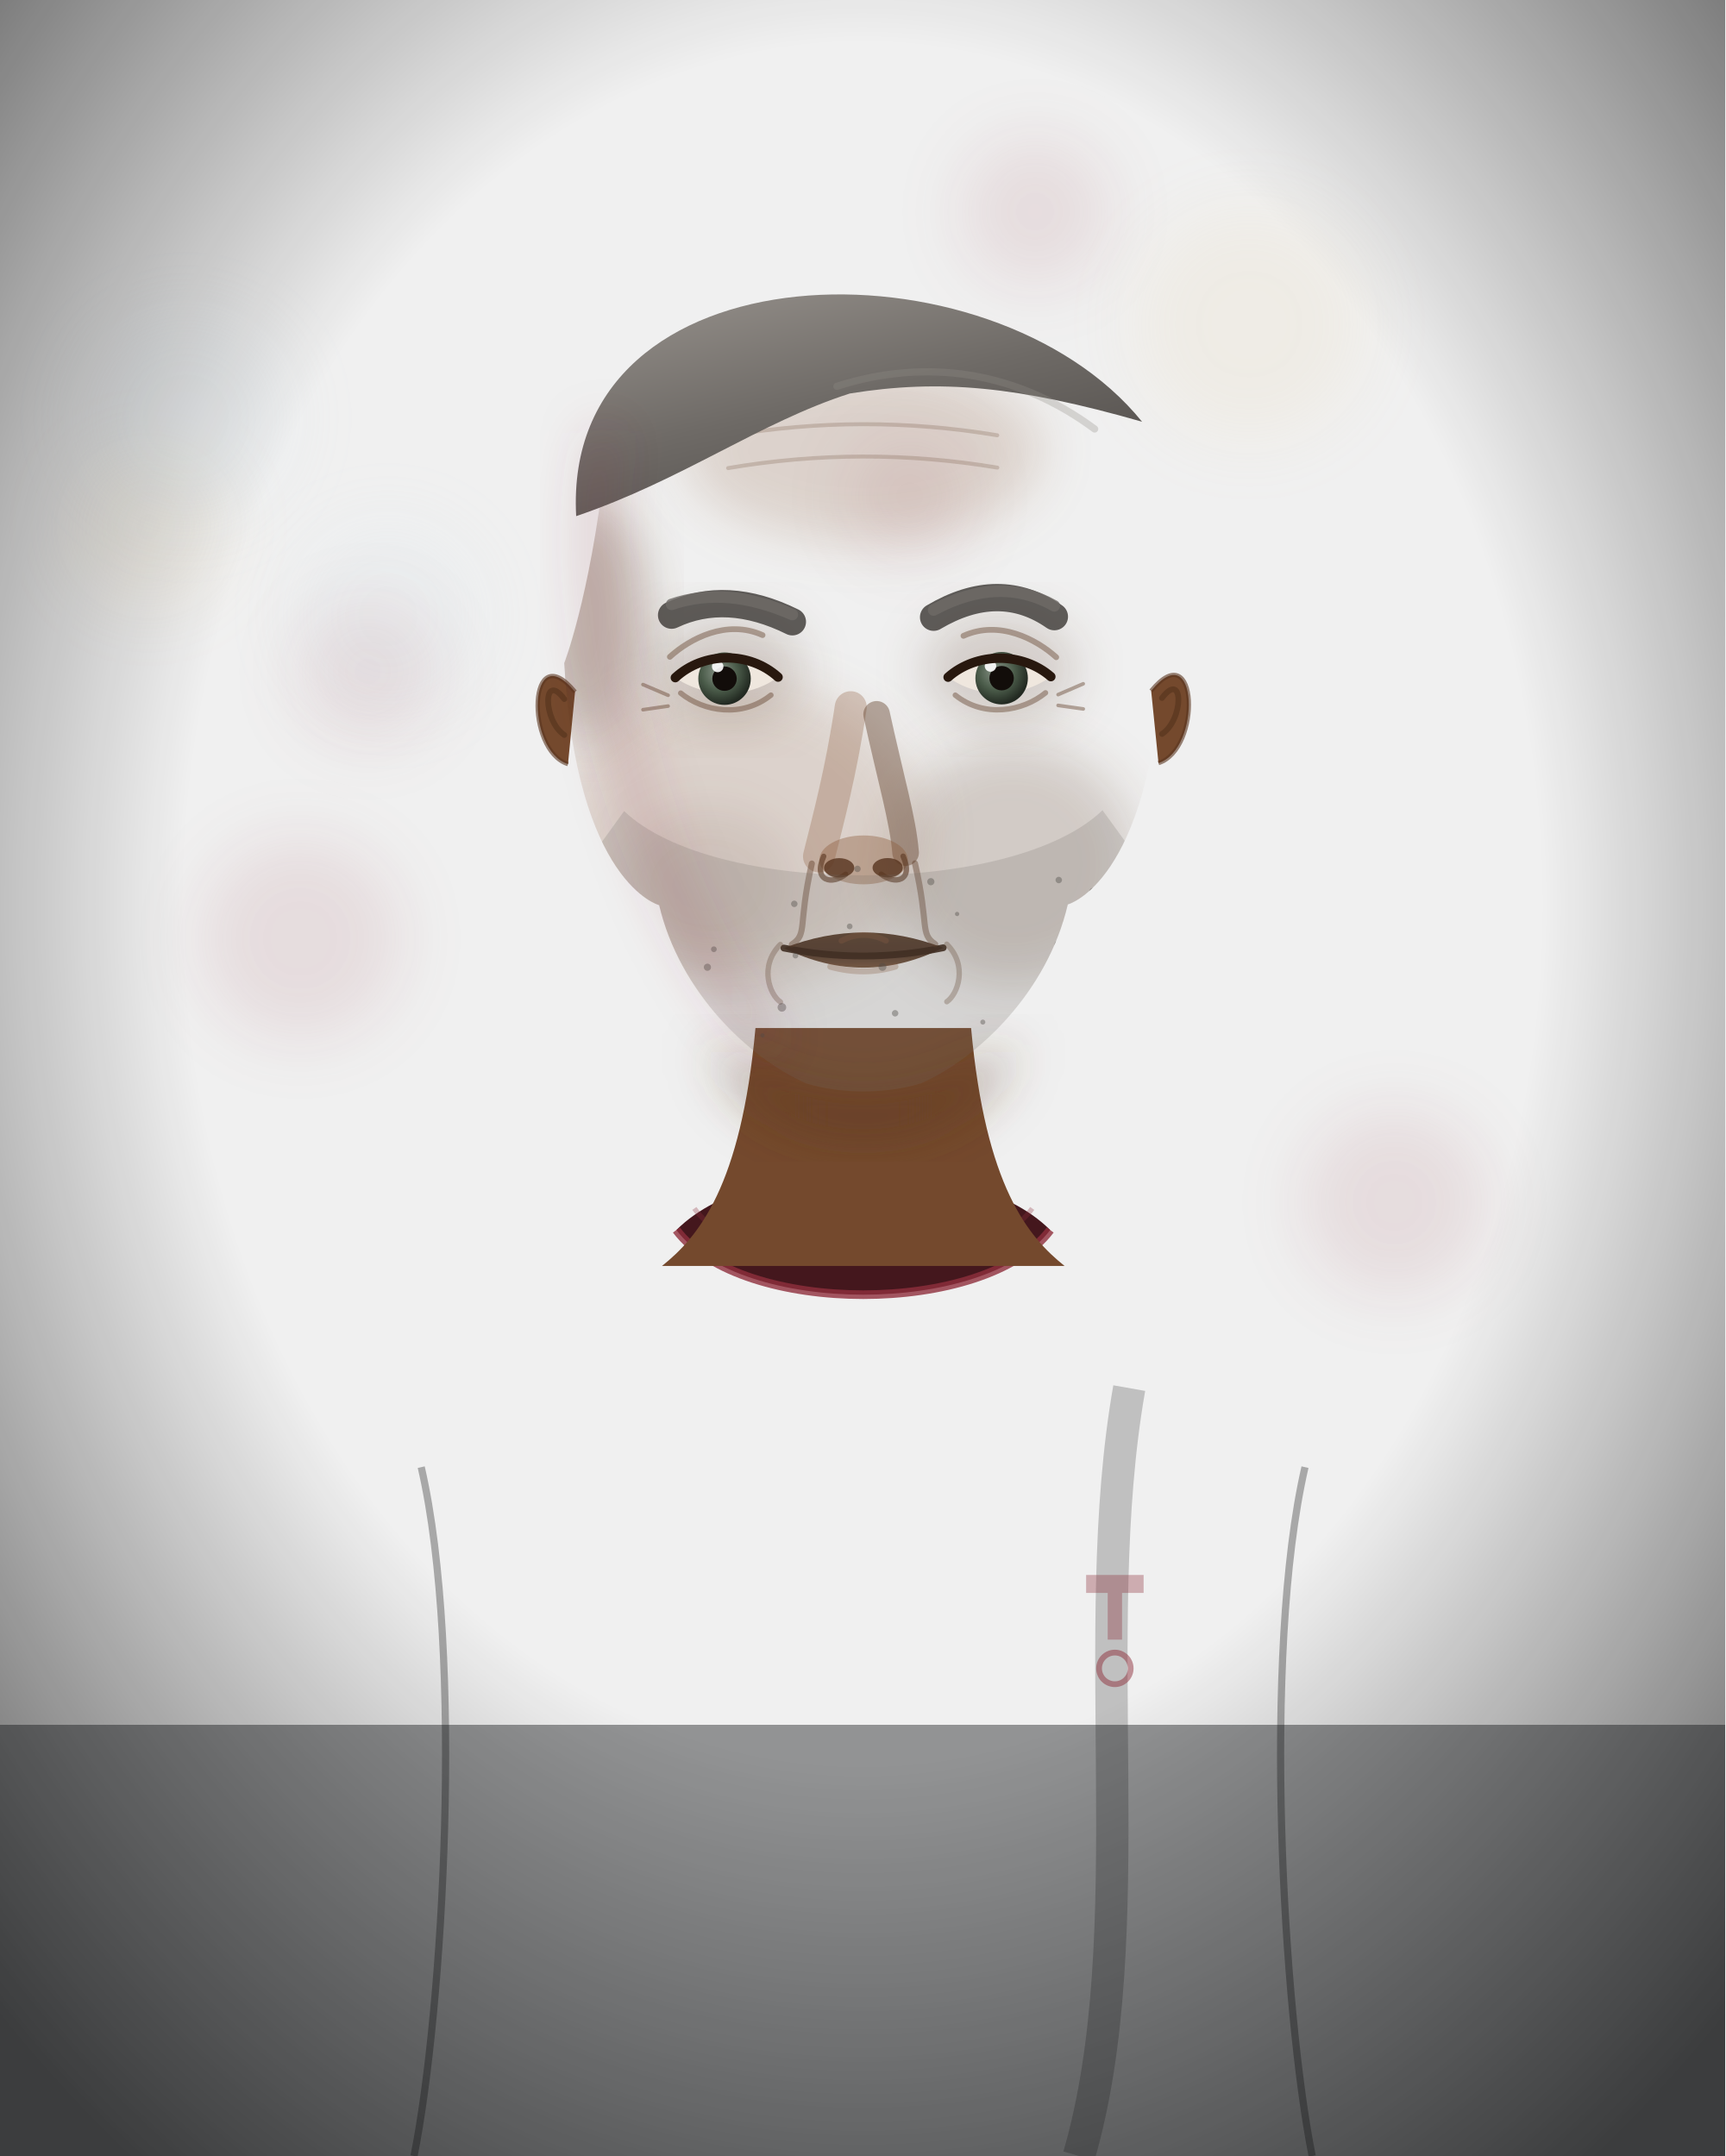
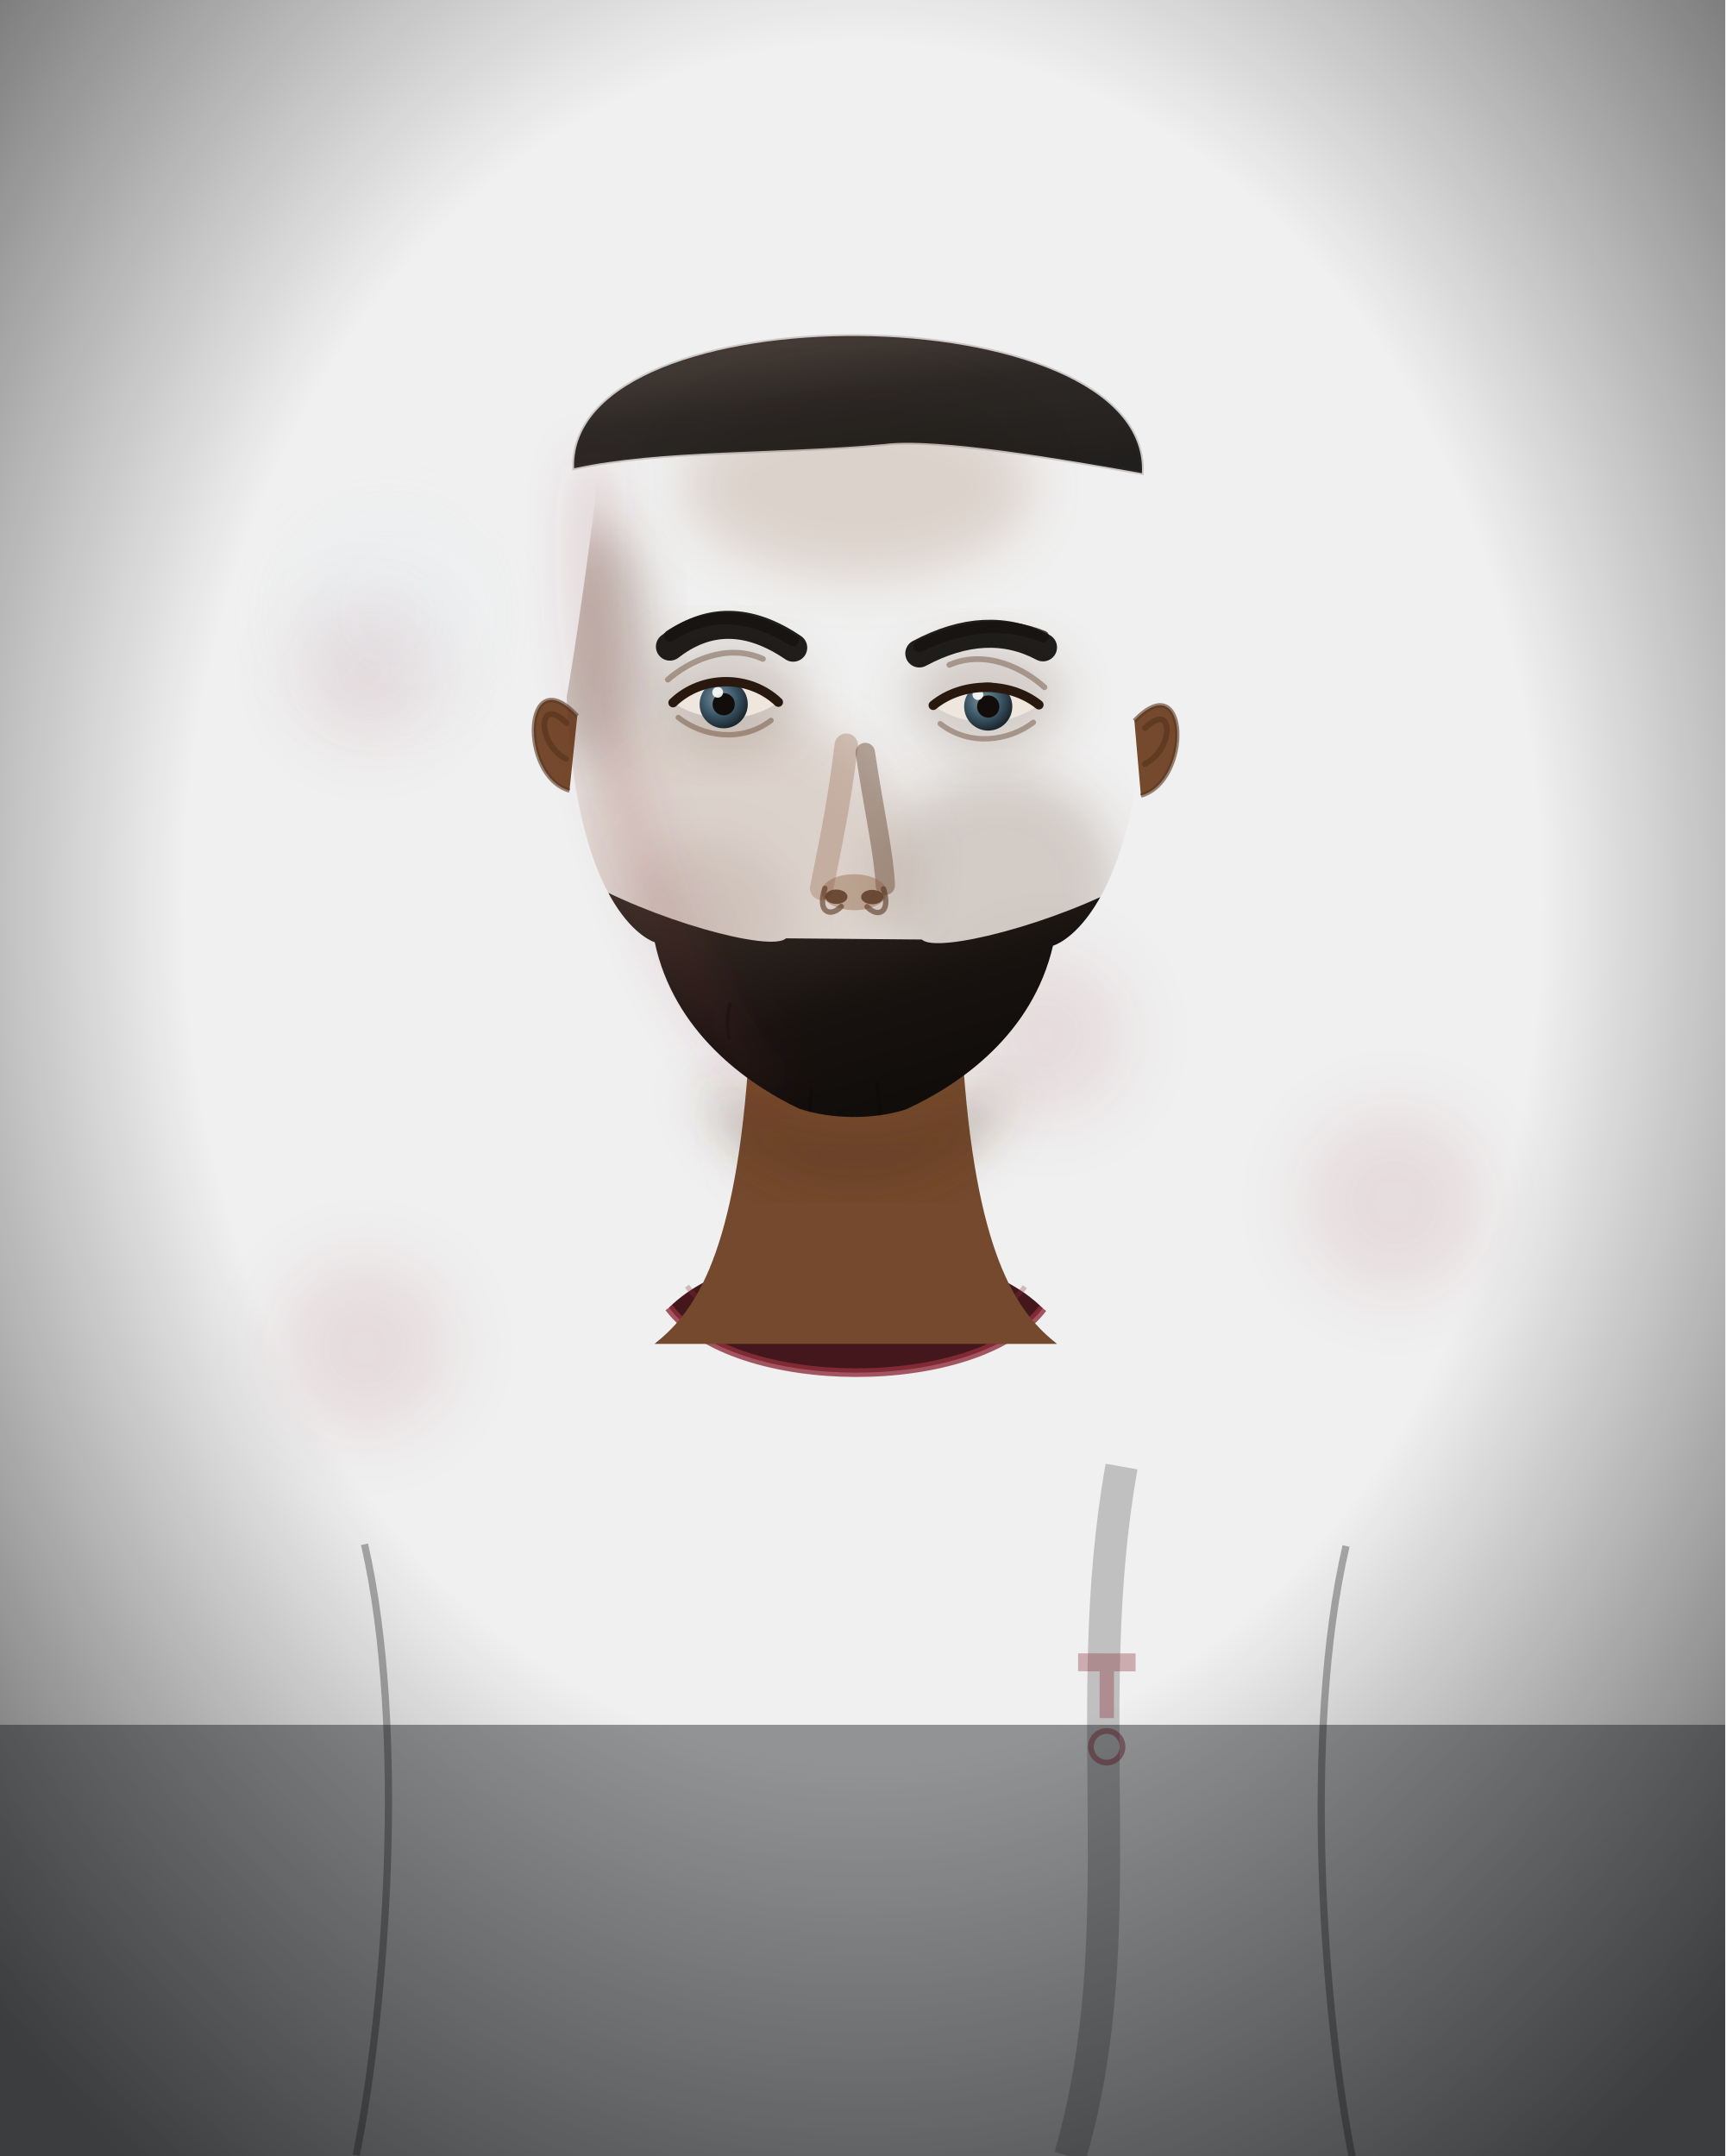
<svg xmlns="http://www.w3.org/2000/svg" viewBox="0 0 480 600" width="480" height="600" role="img" aria-label="Andre Russell portrait">
  <defs>
    <radialGradient id="p6bce435eab-bg" cx="50%" cy="34%" r="78%">
      <stop offset="0%" stop-color="#5e1f28" />
      <stop offset="46%" stop-color="#101B24" />
      <stop offset="100%" stop-color="#05090C" />
    </radialGradient>
    <radialGradient id="p6bce435eab-glow" cx="50%" cy="50%" r="50%">
      <stop offset="0%" stop-color="#8E2F3C" stop-opacity="0.3" />
      <stop offset="60%" stop-color="#8E2F3C" stop-opacity="0.1" />
      <stop offset="100%" stop-color="#8E2F3C" stop-opacity="0" />
    </radialGradient>
    <radialGradient id="p6bce435eab-face" cx="34%" cy="26%" r="78%">
      <stop offset="0%" stop-color="#8C5C3B" />
      <stop offset="42%" stop-color="#74492D" />
      <stop offset="100%" stop-color="#58351F" />
    </radialGradient>
    <linearGradient id="p6bce435eab-shade" x1="0%" y1="0%" x2="100%" y2="0%">
      <stop offset="0%" stop-color="#58351F" stop-opacity="0" />
      <stop offset="62%" stop-color="#58351F" stop-opacity="0.1" />
      <stop offset="100%" stop-color="#58351F" stop-opacity="0.4" />
    </linearGradient>
    <linearGradient id="p6bce435eab-hair" x1="20%" y1="0%" x2="80%" y2="100%">
-       <stop offset="0%" stop-color="#918C87" />
-       <stop offset="46%" stop-color="#6E6A66" />
-       <stop offset="100%" stop-color="#4E4A47" />
+       <stop offset="0%" stop-color="#3A2E27" />
+       <stop offset="46%" stop-color="#17120F" />
+       <stop offset="100%" stop-color="#0A0806" />
    </linearGradient>
    <linearGradient id="p6bce435eab-jersey" x1="10%" y1="0%" x2="90%" y2="100%">
      <stop offset="0%" stop-color="#44171d" />
      <stop offset="52%" stop-color="#250c10" />
      <stop offset="100%" stop-color="#070D12" />
    </linearGradient>
    <radialGradient id="p6bce435eab-iris" cx="40%" cy="38%" r="62%">
-       <stop offset="0%" stop-color="#8a9589" />
-       <stop offset="55%" stop-color="#4B5C4A" />
-       <stop offset="100%" stop-color="#222921" />
+       <stop offset="0%" stop-color="#82949f" />
+       <stop offset="55%" stop-color="#3E5A6B" />
+       <stop offset="100%" stop-color="#1c2830" />
    </radialGradient>
    <linearGradient id="p6bce435eab-lip" x1="0%" y1="0%" x2="0%" y2="100%">
      <stop offset="0%" stop-color="#4a2d1a" />
      <stop offset="55%" stop-color="#3f2616" />
      <stop offset="100%" stop-color="#684229" />
    </linearGradient>
    <radialGradient id="p6bce435eab-vig" cx="50%" cy="42%" r="72%">
      <stop offset="55%" stop-color="#000" stop-opacity="0" />
      <stop offset="100%" stop-color="#000" stop-opacity="0.6" />
    </radialGradient>
    <filter id="p6bce435eab-soft" x="-30%" y="-30%" width="160%" height="160%">
      <feGaussianBlur stdDeviation="7" />
    </filter>
    <filter id="p6bce435eab-bokeh" x="-50%" y="-50%" width="200%" height="200%">
      <feGaussianBlur stdDeviation="9" />
    </filter>
    <clipPath id="p6bce435eab-clip">
-       <path d="M 168.4 129.6 C 168.4 91.5, 200.7 87.5, 240.2 87.5 C 279.6 87.5, 311.9 91.5, 311.9 129.6 C 316.2 166.4, 323.3 184.4, 323.3 184.4 C 320 245.8, 297 251.8, 297 251.8 C 291.3 276.1, 272 294.5, 256.1 301.5 C 246.5 304.5, 233.8 304.5, 224.2 301.5 C 208.3 294.5, 189 276.1, 183.3 251.8 C 183.3 251.8, 160.3 245.8, 157 184.4 C 157 184.4, 164.1 166.4, 168.4 129.6 Z" />
+       <path d="M 165.1 139.5 C 165.1 101, 197.9 97, 238.1 97 C 278.2 97, 311.1 101, 311.1 139.5 C 315.5 176.7, 318.6 194.7, 318.6 194.7 C 315.4 256.7, 293.5 262.7, 293.5 262.7 C 288 287.4, 268 301.6, 253 308.6 C 244.1 311.6, 232.1 311.6, 223.1 308.6 C 208.2 301.6, 188.2 287.4, 182.7 262.7 C 182.7 262.7, 160.8 256.7, 157.6 194.7 C 157.6 194.7, 160.7 176.7, 165.1 139.5 Z" />
    </clipPath>
  </defs>
  <rect width="480" height="600" fill="url(#bgGradId)" />
  <g>
-     <circle cx="288" cy="58.9" r="21.4" fill="#8E2F3C" opacity="0.1" filter="url(#p6bce435eab-bokeh)" />
-     <circle cx="41.3" cy="146.6" r="23.1" fill="#E8C98A" opacity="0.1" filter="url(#p6bce435eab-bokeh)" />
-     <circle cx="51.7" cy="116.2" r="30.3" fill="#BFD8E6" opacity="0.1" filter="url(#p6bce435eab-bokeh)" />
+     <circle cx="223.4" cy="314.8" r="15" fill="#BFD8E6" opacity="0.1" filter="url(#p6bce435eab-bokeh)" />
+     <circle cx="115" cy="170.2" r="18.6" fill="#FFFFFF" opacity="0.1" filter="url(#p6bce435eab-bokeh)" />
+     <circle cx="258.3" cy="289.4" r="10.4" fill="#8E2F3C" opacity="0" filter="url(#p6bce435eab-bokeh)" />
+     <circle cx="290.7" cy="288.2" r="24" fill="#8E2F3C" opacity="0.1" filter="url(#p6bce435eab-bokeh)" />
+     <circle cx="101.4" cy="374.9" r="25.4" fill="#8E2F3C" opacity="0.1" filter="url(#p6bce435eab-bokeh)" />
    <circle cx="214" cy="88.4" r="20.8" fill="#FFFFFF" opacity="0" filter="url(#p6bce435eab-bokeh)" />
    <circle cx="102.4" cy="186.8" r="20.4" fill="#8E2F3C" opacity="0.1" filter="url(#p6bce435eab-bokeh)" />
    <circle cx="267.8" cy="415.2" r="19.5" fill="#8E2F3C" opacity="0" filter="url(#p6bce435eab-bokeh)" />
    <circle cx="107.9" cy="171.5" r="26.9" fill="#BFD8E6" opacity="0.1" filter="url(#p6bce435eab-bokeh)" />
    <circle cx="388" cy="334.6" r="26.6" fill="#8E2F3C" opacity="0.1" filter="url(#p6bce435eab-bokeh)" />
-     <circle cx="83.5" cy="261.2" r="28.8" fill="#8E2F3C" opacity="0.1" filter="url(#p6bce435eab-bokeh)" />
-     <circle cx="347.6" cy="90.2" r="33" fill="#E8C98A" opacity="0.1" filter="url(#p6bce435eab-bokeh)" />
-     <circle cx="253.1" cy="138" r="17.6" fill="#8E2F3C" opacity="0.1" filter="url(#p6bce435eab-bokeh)" />
    <rect x="0" y="180" width="480" height="36" fill="#DDEAF2" opacity="0" />
  </g>
-   <ellipse cx="240.2" cy="182.3" rx="199.6" ry="242.2" fill="url(#glowId)" />
-   <g transform="rotate(0 240.2 364.3)">
-     <path d="M 77.2 600 C 111.2 394.3, 144.2 352.3, 188.2 342.3     L 292.2 342.3 C 336.2 352.3, 369.1 394.3, 403.1 600 Z" fill="url(#jerseyGradId)" />
-     <path d="M 117.2 408.3 C 129.2 460.3, 123.2 560, 115.2 600" fill="none" stroke="#000" stroke-opacity="0.3" stroke-width="2" />
-     <path d="M 363.1 408.3 C 351.1 460.3, 357.1 560, 365.1 600" fill="none" stroke="#000" stroke-opacity="0.3" stroke-width="2" />
-     <path d="M 154.2 398.3 C 170.2 448.3, 158.2 530, 176.2 600" fill="none" stroke="#fff" stroke-opacity="0" stroke-width="10" />
-     <path d="M 314.2 386.3 C 302.2 454.3, 318.2 538, 300.2 600" fill="none" stroke="#000" stroke-opacity="0.2" stroke-width="9" />
-     <path d="M 188.2 342.3 C 206.2 366.3, 274.2 366.3, 292.2 342.3     C 280.2 330.3, 258.2 326.3, 240.2 326.3     C 222.2 326.3, 200.2 330.3, 188.2 342.3 Z" fill="#44171d" />
-     <path d="M 188.2 342.3 C 206.2 366.3, 274.2 366.3, 292.2 342.3" fill="none" stroke="#8E2F3C" stroke-opacity="0.8" stroke-width="2.4" />
-     <path d="M 193.2 336.3 C 207.2 356.3, 273.2 356.3, 287.2 336.3" fill="none" stroke="#8E2F3C" stroke-opacity="0.3" stroke-width="1.4" />
-     <g transform="translate(302.2 438.3)" opacity="0.5">
+   <ellipse cx="238.1" cy="192.6" rx="193.2" ry="244.2" fill="url(#glowId)" />
+   <g transform="rotate(0.1 238.1 386)">
+     <path d="M 61.5 600 C 95.5 416, 142.1 374, 186.1 364     L 290.1 364 C 334.1 374, 380.6 416, 414.6 600 Z" fill="url(#jerseyGradId)" />
+     <path d="M 101.5 430 C 113.5 482, 107.5 560, 99.5 600" fill="none" stroke="#000" stroke-opacity="0.3" stroke-width="2" />
+     <path d="M 374.6 430 C 362.6 482, 368.6 560, 376.6 600" fill="none" stroke="#000" stroke-opacity="0.3" stroke-width="2" />
+     <path d="M 152.1 420 C 168.1 470, 156.1 530, 174.1 600" fill="none" stroke="#fff" stroke-opacity="0" stroke-width="10" />
+     <path d="M 312.1 408 C 300.1 476, 316.1 538, 298.1 600" fill="none" stroke="#000" stroke-opacity="0.2" stroke-width="9" />
+     <path d="M 186.1 364 C 204.1 388, 272.1 388, 290.1 364     C 278.1 352, 256.1 348, 238.1 348     C 220.1 348, 198.1 352, 186.1 364 Z" fill="#44171d" />
+     <path d="M 186.1 364 C 204.1 388, 272.1 388, 290.1 364" fill="none" stroke="#8E2F3C" stroke-opacity="0.8" stroke-width="2.4" />
+     <path d="M 191.1 358 C 205.1 378, 271.1 378, 285.1 358" fill="none" stroke="#8E2F3C" stroke-opacity="0.3" stroke-width="1.4" />
+     <g transform="translate(300.1 460)" opacity="0.5">
      <path d="M 0 0 L 16 0 L 16 5 L 10 5 L 10 18 L 6 18 L 6 5 L 0 5 Z" fill="#8E2F3C" opacity="0.7" />
      <circle cx="8" cy="26" r="4.4" fill="none" stroke="#8E2F3C" stroke-width="1.6" />
    </g>
  </g>
-   <path d="M 210.2 286.1 L 270.2 286.1 C 274.2 330.3, 286.2 344.3, 296.2 352.3     L 184.2 352.3 C 194.2 344.3, 206.2 330.3, 210.2 286.1 Z" fill="#74492D" />
-   <path d="M 210.2 286.1 L 270.2 286.1 C 268.2 310.1, 270.2 324.3, 280.2 344.3     L 200.2 344.3 C 210.2 324.3, 212.2 310.1, 210.2 286.1 Z" fill="url(#shadeGradId)" opacity="0.9" />
-   <path d="M 198.2 290.1 C 224.2 312.1, 256.2 312.1, 282.2 290.1     C 270.2 324.1, 210.2 324.1, 198.2 290.1 Z" fill="#58351F" opacity="0.6" filter="url(#p6bce435eab-soft)" />
-   <g transform="rotate(-0.1 240.2 192.8)">
-     <path d="M 160 192.4 C 147 176.4, 146 208.7, 158 212.5" fill="#74492D" stroke="#58351F" stroke-opacity="0.6" stroke-width="1.2" />
-     <path d="M 157 194.4 C 151 186.4, 151 200.4, 157 204.4" fill="none" stroke="#58351F" stroke-opacity="0.7" stroke-width="1.6" stroke-linecap="round" />
-     <path d="M 320.3 192.4 C 333.4 176.4, 334.4 208.7, 322.3 212.5" fill="#74492D" stroke="#58351F" stroke-opacity="0.6" stroke-width="1.2" />
-     <path d="M 323.3 194.4 C 329.4 186.4, 329.4 200.4, 323.3 204.4" fill="none" stroke="#58351F" stroke-opacity="0.7" stroke-width="1.6" stroke-linecap="round" />
-     <path d="M 168.4 129.6 C 168.4 91.5, 200.7 87.5, 240.2 87.5 C 279.6 87.5, 311.9 91.5, 311.9 129.6 C 316.2 166.4, 323.3 184.4, 323.3 184.4 C 320 245.8, 297 251.8, 297 251.8 C 291.3 276.1, 272 294.5, 256.1 301.5 C 246.5 304.5, 233.8 304.5, 224.2 301.5 C 208.3 294.5, 189 276.1, 183.3 251.8 C 183.3 251.8, 160.3 245.8, 157 184.4 C 157 184.4, 164.1 166.4, 168.4 129.6 Z" fill="url(#faceGradId)" />
+   <path d="M 208.1 297.4 L 268.1 297.4 C 272.1 352, 284.1 366, 294.1 374     L 182.1 374 C 192.1 366, 204.1 352, 208.1 297.4 Z" fill="#74492D" />
+   <path d="M 208.1 297.4 L 268.1 297.4 C 266.1 321.4, 268.1 346, 278.1 366     L 198.1 366 C 208.1 346, 210.1 321.4, 208.1 297.4 Z" fill="url(#shadeGradId)" opacity="0.9" />
+   <path d="M 196.1 301.4 C 222.1 323.4, 254.1 323.4, 280.1 301.4     C 268.1 335.4, 208.1 335.4, 196.1 301.4 Z" fill="#58351F" opacity="0.6" filter="url(#p6bce435eab-soft)" />
+   <g transform="rotate(0.5 238.1 203.2)">
+     <path d="M 160.6 199.9 C 145.4 183.9, 144.4 216.8, 158.6 220.7" fill="#74492D" stroke="#58351F" stroke-opacity="0.6" stroke-width="1.2" />
+     <path d="M 157.6 201.9 C 149.4 193.9, 149.4 207.9, 157.6 211.9" fill="none" stroke="#58351F" stroke-opacity="0.7" stroke-width="1.6" stroke-linecap="round" />
+     <path d="M 315.6 199.9 C 330.7 183.9, 331.7 216.8, 317.6 220.7" fill="#74492D" stroke="#58351F" stroke-opacity="0.6" stroke-width="1.2" />
+     <path d="M 318.6 201.9 C 326.7 193.9, 326.7 207.9, 318.6 211.9" fill="none" stroke="#58351F" stroke-opacity="0.7" stroke-width="1.6" stroke-linecap="round" />
+     <path d="M 165.1 139.5 C 165.1 101, 197.9 97, 238.1 97 C 278.2 97, 311.1 101, 311.1 139.5 C 315.5 176.7, 318.6 194.7, 318.6 194.7 C 315.4 256.7, 293.5 262.7, 293.5 262.7 C 288 287.4, 268 301.6, 253 308.6 C 244.1 311.6, 232.1 311.6, 223.1 308.6 C 208.2 301.6, 188.2 287.4, 182.7 262.7 C 182.7 262.7, 160.8 256.7, 157.6 194.7 C 157.6 194.7, 160.7 176.7, 165.1 139.5 Z" fill="url(#faceGradId)" />
    <g clip-path="url(#p6bce435eab-clip)">
-       <rect x="147" y="77.5" width="186.3" height="234.6" fill="url(#shadeGradId)" />
-       <ellipse cx="205.2" cy="232.4" rx="51.6" ry="42.1" fill="#8C5C3B" opacity="0.2" filter="url(#p6bce435eab-soft)" />
-       <ellipse cx="281.7" cy="240.4" rx="34.9" ry="33.7" fill="#58351F" opacity="0.2" filter="url(#p6bce435eab-soft)" />
-       <ellipse cx="240.2" cy="125.4" rx="49.9" ry="25.3" fill="#8C5C3B" opacity="0.2" filter="url(#p6bce435eab-soft)" />
-       <ellipse cx="163.6" cy="172.4" rx="16.6" ry="33.7" fill="#58351F" opacity="0.3" filter="url(#p6bce435eab-soft)" />
-       <ellipse cx="202.2" cy="186.4" rx="21.3" ry="15.1" fill="#58351F" opacity="0.2" filter="url(#p6bce435eab-soft)" />
-       <ellipse cx="278.1" cy="186.4" rx="21.3" ry="15.1" fill="#58351F" opacity="0.2" filter="url(#p6bce435eab-soft)" />
-       <ellipse cx="196.9" cy="246.3" rx="25" ry="21.1" fill="#54321d" opacity="0.1" filter="url(#p6bce435eab-soft)" />
-       <path d="M 220.5 173 Q 202.2 163.9 186.9 171.1" fill="none" stroke="#4E4A47" stroke-width="7.6" stroke-linecap="round" opacity="0.9" />
-       <path d="M 220.5 171 Q 202.2 162.9 186.9 168.1" fill="none" stroke="#6E6A66" stroke-width="3.2" stroke-linecap="round" opacity="0.8" />
-       <path d="M 259.8 171.8 Q 278.1 161 293.4 171.7" fill="none" stroke="#4E4A47" stroke-width="7.6" stroke-linecap="round" opacity="0.9" />
-       <path d="M 259.8 169.8 Q 278.1 160 293.4 168.7" fill="none" stroke="#6E6A66" stroke-width="3.2" stroke-linecap="round" opacity="0.8" />
-       <path d="M 216.5 188.4 C 208.6 181.2, 195.8 181.2, 187.9 188.5       C 196.5 194.4, 208.2 194.4, 216.5 188.4 Z" fill="#EFE7DE" />
-       <circle cx="201.6" cy="188.8" r="7.3" fill="url(#p6bce435eab-iris)" />
-       <circle cx="201.6" cy="188.8" r="3.4" fill="#120D0A" />
-       <circle cx="199.7" cy="185.4" r="1.6" fill="#fff" opacity="0.9" />
-       <path d="M 216.5 188.4 C 208.6 181.2, 195.8 181.2, 187.9 188.5" fill="none" stroke="#28180e" stroke-width="2.6" stroke-linecap="round" />
-       <path d="M 212.2 176.7 C 202.2 172.2, 191.9 177.7, 186.4 182.7" fill="none" stroke="#58351F" stroke-width="1.6" opacity="0.4" stroke-linecap="round" />
-       <path d="M 214.5 193.4 C 206.5 199.8, 195.8 198, 189.4 192.8" fill="none" stroke="#58351F" stroke-width="1.5" opacity="0.4" stroke-linecap="round" />
-       <path d="M 185.9 193.4 L 178.9 190.4 M 185.9 196.4 L 178.9 197.4" stroke="#58351F" stroke-width="1" opacity="0.4" stroke-linecap="round" />
-       <path d="M 263.8 188.5 C 271.7 181.5, 284.5 181.5, 292.4 188.4       C 283.8 194.5, 272.1 194.5, 263.8 188.5 Z" fill="#EFE7DE" />
-       <circle cx="278.7" cy="188.8" r="7.3" fill="url(#p6bce435eab-iris)" />
-       <circle cx="278.7" cy="188.8" r="3.4" fill="#120D0A" />
-       <circle cx="275.6" cy="185.4" r="1.6" fill="#fff" opacity="0.9" />
-       <path d="M 263.8 188.5 C 271.7 181.5, 284.5 181.5, 292.4 188.4" fill="none" stroke="#28180e" stroke-width="2.6" stroke-linecap="round" />
-       <path d="M 268.1 177 C 278.1 172.5, 288.4 178, 293.9 183" fill="none" stroke="#58351F" stroke-width="1.6" opacity="0.4" stroke-linecap="round" />
-       <path d="M 265.8 193.5 C 273.8 199.9, 284.5 198.1, 290.9 192.9" fill="none" stroke="#58351F" stroke-width="1.5" opacity="0.4" stroke-linecap="round" />
-       <path d="M 294.4 193.4 L 301.4 190.4 M 294.4 196.4 L 301.4 197.4" stroke="#58351F" stroke-width="1" opacity="0.4" stroke-linecap="round" />
-       <path d="M 236.7 196.8 C 234 214.8, 230.3 228.3, 227.8 238.3" fill="none" stroke="#8C5C3B" stroke-width="8.9" stroke-linecap="round" opacity="0.3" />
-       <path d="M 243.9 198.8 C 247.8 216.8, 251.2 228.3, 251.9 237.3" fill="none" stroke="#58351F" stroke-width="7.4" stroke-linecap="round" opacity="0.4" />
-       <ellipse cx="240.2" cy="239.3" rx="12.3" ry="6.8" fill="#8C5C3B" opacity="0.4" />
-       <ellipse cx="233.4" cy="241.5" rx="4.2" ry="2.7" fill="#58351F" opacity="0.8" />
-       <ellipse cx="246.9" cy="241.5" rx="4.2" ry="2.7" fill="#58351F" opacity="0.8" />
-       <path d="M 229.1 238.3 C 226 245.3, 231.5 246.3, 235.2 243.3" fill="none" stroke="#58351F" stroke-width="1.5" opacity="0.6" stroke-linecap="round" />
-       <path d="M 251.2 238.3 C 254.3 245.3, 248.8 246.3, 245.1 243.3" fill="none" stroke="#58351F" stroke-width="1.5" opacity="0.6" stroke-linecap="round" />
-       <path d="M 218 263.8 Q 240.2 255.2 262.3 263.8 Q 240.2 274.8 218 263.8 Z" fill="url(#p6bce435eab-lip)" opacity="0.9" />
-       <path d="M 234 261.8 Q 240.2 258.6 246.4 261.8" fill="none" stroke="#8C5C3B" stroke-width="1.6" opacity="0.3" stroke-linecap="round" />
-       <path d="M 218 263.8 Q 240.2 268.3 262.3 263.8" fill="none" stroke="#352013" stroke-width="1.9" stroke-linecap="round" opacity="0.9" />
-       <path d="M 230.9 269 Q 240.2 271.6 249 269" fill="none" stroke="#8C5C3B" stroke-width="1.7" opacity="0.3" stroke-linecap="round" />
-       <path d="M 217 262.8 C 211 268.8, 214 276.8, 217 278.8" fill="none" stroke="#58351F" stroke-width="1.5" opacity="0.3" stroke-linecap="round" />
-       <path d="M 263.3 262.8 C 269.3 268.8, 266.3 276.8, 263.3 278.8" fill="none" stroke="#58351F" stroke-width="1.5" opacity="0.3" stroke-linecap="round" />
-       <path d="M 225.8 240.3 C 221.8 257.8, 224.7 259.8, 220.2 262.8" fill="none" stroke="#58351F" stroke-width="1.7" opacity="0.4" stroke-linecap="round" />
-       <path d="M 254.5 240.3 C 258.5 257.8, 255.7 259.8, 260.1 262.8" fill="none" stroke="#58351F" stroke-width="1.7" opacity="0.4" stroke-linecap="round" />
-       <path d="M 202.7 121.2 Q 240.2 114.9 277.6 121.2" fill="none" stroke="#58351F" stroke-width="1.1" opacity="0.2" stroke-linecap="round" />
-       <path d="M 202.7 130.2 Q 240.2 123.9 277.6 130.2" fill="none" stroke="#58351F" stroke-width="1.1" opacity="0.2" stroke-linecap="round" />
+       <rect x="147.6" y="87" width="181" height="236.4" fill="url(#shadeGradId)" />
+       <ellipse cx="204.3" cy="239.9" rx="49.9" ry="42.5" fill="#8C5C3B" opacity="0.2" filter="url(#p6bce435eab-soft)" />
+       <ellipse cx="278.3" cy="247.9" rx="33.8" ry="34" fill="#58351F" opacity="0.2" filter="url(#p6bce435eab-soft)" />
+       <ellipse cx="238.1" cy="135.3" rx="48.3" ry="25.5" fill="#8C5C3B" opacity="0.2" filter="url(#p6bce435eab-soft)" />
+       <ellipse cx="164" cy="179.9" rx="16.1" ry="34" fill="#58351F" opacity="0.3" filter="url(#p6bce435eab-soft)" />
+       <ellipse cx="201.9" cy="193.9" rx="21.7" ry="15.2" fill="#58351F" opacity="0.2" filter="url(#p6bce435eab-soft)" />
+       <ellipse cx="274.3" cy="193.9" rx="21.7" ry="15.2" fill="#58351F" opacity="0.2" filter="url(#p6bce435eab-soft)" />
+       <ellipse cx="196.2" cy="255.3" rx="24.1" ry="21.2" fill="#54321d" opacity="0.1" filter="url(#p6bce435eab-soft)" />
+       <path d="M 220.5 180.4 Q 201.9 168 186.2 180.4" fill="none" stroke="#0A0806" stroke-width="7.8" stroke-linecap="round" opacity="0.9" />
+       <path d="M 220.5 178.4 Q 201.9 167 186.2 177.4" fill="none" stroke="#17120F" stroke-width="3.3" stroke-linecap="round" opacity="0.8" />
+       <path d="M 255.6 181.7 Q 274.3 171.5 290 179.7" fill="none" stroke="#0A0806" stroke-width="7.8" stroke-linecap="round" opacity="0.9" />
+       <path d="M 255.6 179.7 Q 274.3 170.5 290 176.7" fill="none" stroke="#17120F" stroke-width="3.3" stroke-linecap="round" opacity="0.8" />
+       <path d="M 216.5 195.6 C 208.5 188.1, 195.3 188.1, 187.2 196       C 196 201.7, 208 201.7, 216.5 195.6 Z" fill="#EFE7DE" />
+       <circle cx="201.3" cy="196.3" r="6.7" fill="url(#p6bce435eab-iris)" />
+       <circle cx="201.3" cy="196.3" r="3.1" fill="#120D0A" />
+       <circle cx="199.6" cy="193" r="1.5" fill="#fff" opacity="0.9" />
+       <path d="M 216.5 195.6 C 208.5 188.1, 195.3 188.1, 187.2 196" fill="none" stroke="#28180e" stroke-width="2.6" stroke-linecap="round" />
+       <path d="M 212.1 183.6 C 201.9 179.1, 191.3 184.6, 185.7 189.6" fill="none" stroke="#58351F" stroke-width="1.6" opacity="0.4" stroke-linecap="round" />
+       <path d="M 214.5 200.7 C 206.3 207.1, 195.3 205.3, 188.7 200.1" fill="none" stroke="#58351F" stroke-width="1.5" opacity="0.4" stroke-linecap="round" />
+       <path d="M 259.6 196.1 C 267.7 189.3, 280.9 189.3, 289 195.7       C 280.2 202.2, 268.1 202.2, 259.6 196.1 Z" fill="#EFE7DE" />
+       <circle cx="274.9" cy="196.3" r="6.7" fill="url(#p6bce435eab-iris)" />
+       <circle cx="274.9" cy="196.3" r="3.1" fill="#120D0A" />
+       <circle cx="272" cy="193" r="1.5" fill="#fff" opacity="0.9" />
+       <path d="M 259.6 196.1 C 267.7 189.3, 280.9 189.3, 289 195.7" fill="none" stroke="#28180e" stroke-width="2.6" stroke-linecap="round" />
+       <path d="M 264 184.8 C 274.3 180.3, 284.9 185.8, 290.5 190.8" fill="none" stroke="#58351F" stroke-width="1.6" opacity="0.4" stroke-linecap="round" />
+       <path d="M 261.6 201.2 C 269.9 207.6, 280.9 205.8, 287.5 200.6" fill="none" stroke="#58351F" stroke-width="1.5" opacity="0.4" stroke-linecap="round" />
+       <path d="M 235.5 207.4 C 233.5 225.4, 230.8 237.3, 229 247.3" fill="none" stroke="#8C5C3B" stroke-width="6.5" stroke-linecap="round" opacity="0.3" />
+       <path d="M 240.8 209.4 C 243.7 227.4, 246.2 237.3, 246.7 246.3" fill="none" stroke="#58351F" stroke-width="5.4" stroke-linecap="round" opacity="0.4" />
+       <ellipse cx="238.1" cy="248.3" rx="9.1" ry="5" fill="#8C5C3B" opacity="0.4" />
+       <ellipse cx="233.1" cy="249.6" rx="3.1" ry="2" fill="#58351F" opacity="0.8" />
+       <ellipse cx="243.1" cy="249.6" rx="3.1" ry="2" fill="#58351F" opacity="0.8" />
+       <path d="M 229.9 247.3 C 227.7 254.3, 231.7 255.3, 234.5 252.3" fill="none" stroke="#58351F" stroke-width="1.5" opacity="0.6" stroke-linecap="round" />
+       <path d="M 246.2 247.3 C 248.5 254.3, 244.4 255.3, 241.7 252.3" fill="none" stroke="#58351F" stroke-width="1.5" opacity="0.6" stroke-linecap="round" />
+       <path d="M 217.1 271.3 Q 238.1 264.7 259.1 271.3 Q 238.1 286.5 217.1 271.3 Z" fill="url(#p6bce435eab-lip)" opacity="0.9" />
+       <path d="M 232.2 269.8 Q 238.1 267.4 244 269.8" fill="none" stroke="#8C5C3B" stroke-width="1.6" opacity="0.3" stroke-linecap="round" />
+       <path d="M 217.1 271.3 Q 238.1 269.3 259.1 271.3" fill="none" stroke="#352013" stroke-width="1.9" stroke-linecap="round" opacity="0.9" />
+       <path d="M 229.3 278.5 Q 238.1 282.1 246.5 278.5" fill="none" stroke="#8C5C3B" stroke-width="1.7" opacity="0.3" stroke-linecap="round" />
    </g>
    <g clip-path="url(#p6bce435eab-clip)" opacity="1">
      <g>
-         <path d="M 162 241.6     C 165.3 292.1, 200.4 306.1, 240.2 308.1     C 279.9 306.1, 315 292.1, 318.3 241.6     L 306.7 225.6     C 281.7 249.6, 198.6 249.6, 173.6 225.6 Z" fill="#6E6A66" opacity="0.2" />
-         <circle cx="196.7" cy="269.1" r="1" fill="#4E4A47" opacity="0.4" />
-         <circle cx="304.5" cy="294.1" r="0.9" fill="#4E4A47" opacity="0.4" />
-         <circle cx="258.9" cy="245.4" r="1" fill="#4E4A47" opacity="0.4" />
-         <circle cx="307.2" cy="274.8" r="1.2" fill="#4E4A47" opacity="0.4" />
-         <circle cx="273.3" cy="284.5" r="0.7" fill="#4E4A47" opacity="0.4" />
-         <circle cx="193.4" cy="300.3" r="0.8" fill="#4E4A47" opacity="0.4" />
-         <circle cx="294.5" cy="262.9" r="1.2" fill="#4E4A47" opacity="0.4" />
-         <circle cx="248.9" cy="282" r="0.9" fill="#4E4A47" opacity="0.4" />
-         <circle cx="188.5" cy="293.4" r="1" fill="#4E4A47" opacity="0.4" />
-         <circle cx="212" cy="288.1" r="0.6" fill="#4E4A47" opacity="0.4" />
-         <circle cx="245.4" cy="269.1" r="1.1" fill="#4E4A47" opacity="0.4" />
-         <circle cx="171.8" cy="301.7" r="0.8" fill="#4E4A47" opacity="0.4" />
-         <circle cx="236.3" cy="257.8" r="0.8" fill="#4E4A47" opacity="0.4" />
-         <circle cx="170.3" cy="280.1" r="0.9" fill="#4E4A47" opacity="0.4" />
-         <circle cx="304" cy="248.2" r="1" fill="#4E4A47" opacity="0.4" />
-         <circle cx="220.9" cy="251.5" r="0.9" fill="#4E4A47" opacity="0.4" />
-         <circle cx="221.2" cy="265.9" r="0.8" fill="#4E4A47" opacity="0.4" />
-         <circle cx="298" cy="274.7" r="1" fill="#4E4A47" opacity="0.4" />
-         <circle cx="296.1" cy="262.6" r="1.1" fill="#4E4A47" opacity="0.4" />
-         <circle cx="181.5" cy="302.6" r="0.7" fill="#4E4A47" opacity="0.4" />
-         <circle cx="217.4" cy="280.3" r="1.2" fill="#4E4A47" opacity="0.4" />
-         <circle cx="294.5" cy="245" r="0.9" fill="#4E4A47" opacity="0.4" />
-         <circle cx="238.5" cy="241.8" r="0.9" fill="#4E4A47" opacity="0.4" />
-         <circle cx="177.7" cy="294.7" r="1.2" fill="#4E4A47" opacity="0.4" />
-         <circle cx="266.2" cy="254.4" r="0.6" fill="#4E4A47" opacity="0.4" />
-         <circle cx="198.5" cy="264.1" r="0.8" fill="#4E4A47" opacity="0.4" />
+         <path d="M 160.8 244.5       C 162.4 305.4, 193.7 323.4, 238.1 325.4       C 282.4 323.4, 313.7 305.4, 315.4 244.5       C 294.4 256.5, 261.2 265.3, 257 261.3       L 219.2 261.3 C 215 265.3, 181.7 256.5, 160.8 244.5 Z" fill="url(#p6bce435eab-hair)" />
+         <path d="M 226.7 303.4 q -1 7.9 0.1 9" fill="none" stroke="#0A0806" stroke-width="1" opacity="0.4" stroke-linecap="round" />
+         <path d="M 279 297.2 q -0.6 5.6 -0.8 6.8" fill="none" stroke="#0A0806" stroke-width="1" opacity="0.4" stroke-linecap="round" />
+         <path d="M 203.8 279.7 q -1.3 4.8 -0.2 9.5" fill="none" stroke="#0A0806" stroke-width="1" opacity="0.4" stroke-linecap="round" />
+         <path d="M 289.3 308 q -0.2 6.5 -1.8 10.4" fill="none" stroke="#0A0806" stroke-width="1" opacity="0.4" stroke-linecap="round" />
+         <path d="M 291.5 297.4 q 1.3 6.9 0.7 7.1" fill="none" stroke="#0A0806" stroke-width="1" opacity="0.4" stroke-linecap="round" />
+         <path d="M 200.8 311.3 q -0.4 7.5 -0.6 11.8" fill="none" stroke="#0A0806" stroke-width="1" opacity="0.4" stroke-linecap="round" />
+         <path d="M 245 301.4 q 0 4.5 1.3 10.4" fill="none" stroke="#0A0806" stroke-width="1" opacity="0.4" stroke-linecap="round" />
+         <path d="M 215.6 304.7 q -1.3 6.1 -0.2 11.1" fill="none" stroke="#0A0806" stroke-width="1" opacity="0.4" stroke-linecap="round" />
+         <path d="M 183.6 312.1 q -0.4 5.9 -1 8" fill="none" stroke="#0A0806" stroke-width="1" opacity="0.4" stroke-linecap="round" />
      </g>
    </g>
    <g>
-       <path d="M 160.4 143.5         C 156.4 67.5, 276 65.5, 317.9 117.5         C 283.2 107.5, 261.7 105.5, 236.6 109.5         C 211.5 117.5, 190 133.5, 160.4 143.5 Z" fill="url(#p6bce435eab-hair)" />
-       <path d="M 233 107.5 C 258.1 99.5, 283.2 103.5, 304.7 119.5" fill="none" stroke="#918C87" stroke-width="2" opacity="0.3" stroke-linecap="round" />
+       <path d="M 159.1 131     C 157.1 81, 319.1 81, 317.1 131     C 296.5 127.5, 260 121.5, 245.4 123.5     C 216.2 126.5, 183.3 125.5, 159.1 131 Z" fill="url(#p6bce435eab-hair)" opacity="0.9" />
+       <path d="M 159.1 131     C 157.1 81, 319.1 81, 317.1 131     C 296.5 127.5, 260 121.5, 245.4 123.5     C 216.2 126.5, 183.3 125.5, 159.1 131 Z" fill="none" stroke="#3A2E27" stroke-width="1" opacity="0.2" />
    </g>
-     <path d="M 168.4 121.2 C 157 176, 183.3 260.2, 214.7 290.1" fill="none" stroke="#8E2F3C" stroke-width="3.2" opacity="0.5" stroke-linecap="round" filter="url(#p6bce435eab-soft)" />
+     <path d="M 165.1 131 C 157.6 186.2, 182.7 271.2, 214.1 301.4" fill="none" stroke="#8E2F3C" stroke-width="3.2" opacity="0.5" stroke-linecap="round" filter="url(#p6bce435eab-soft)" />
  </g>
  <rect width="480" height="600" fill="url(#p6bce435eab-vig)" />
  <rect y="480" width="480" height="120" fill="#04080B" opacity="0.4" />
</svg>
